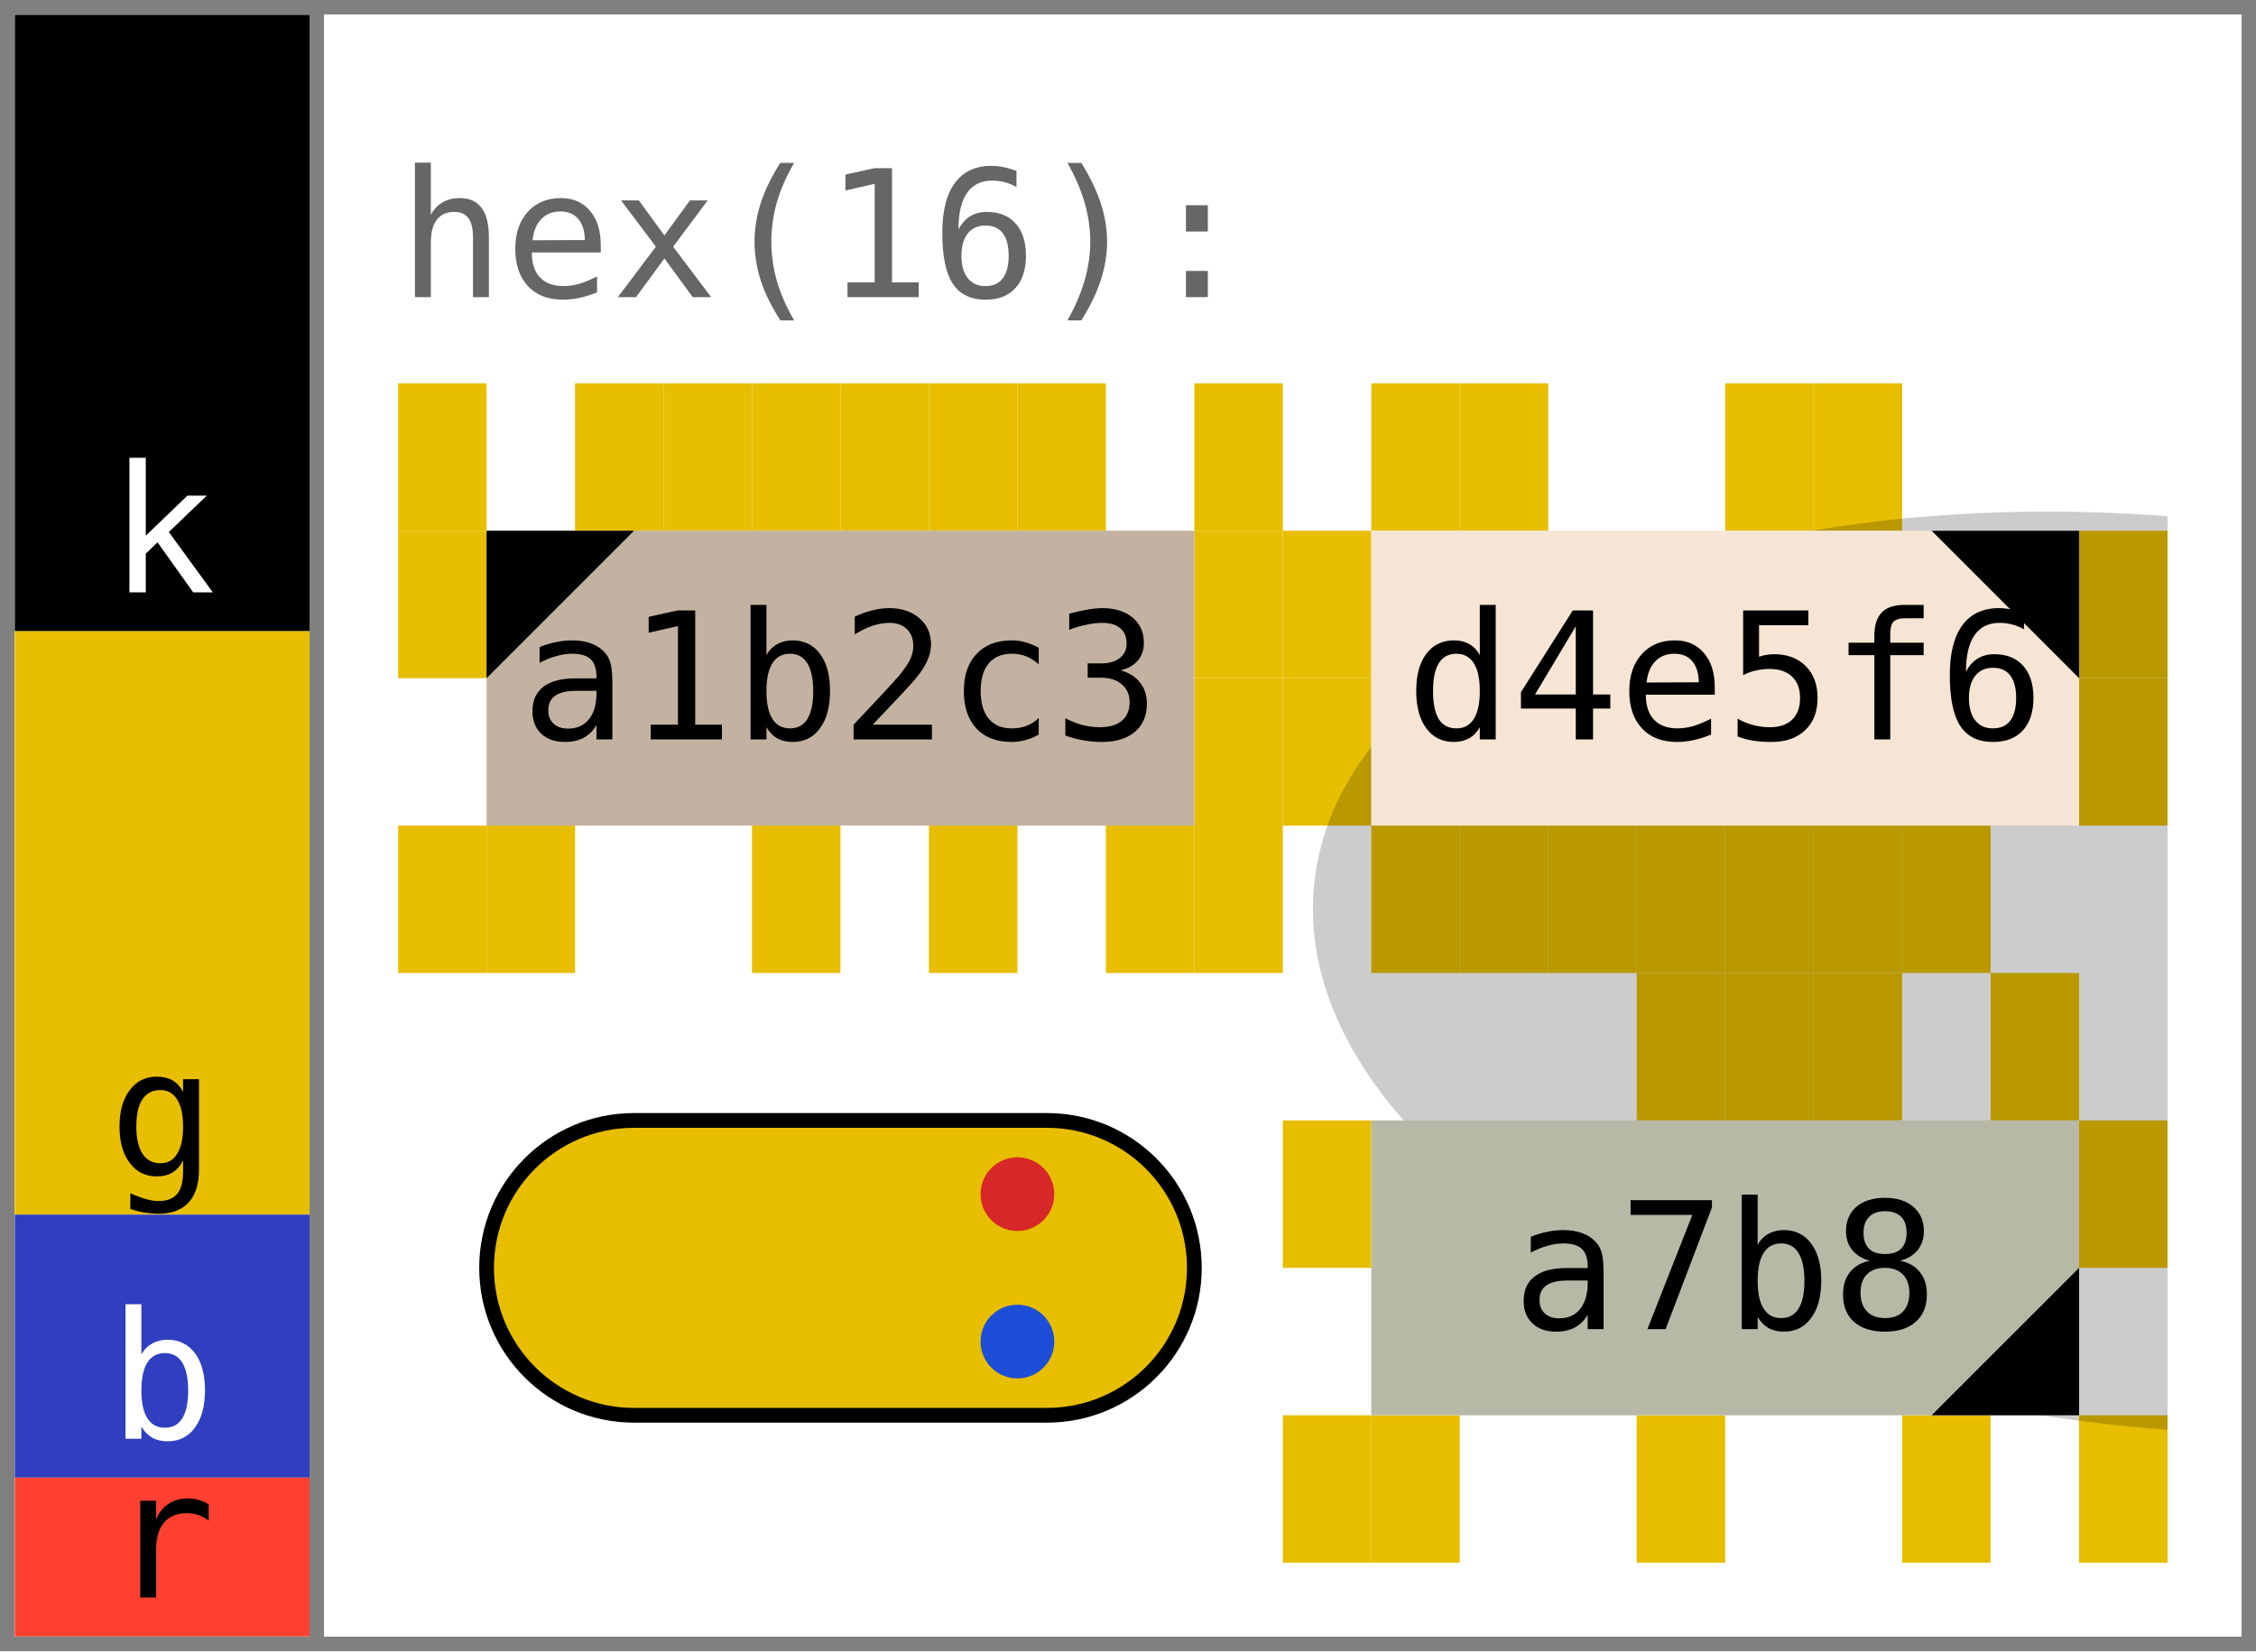
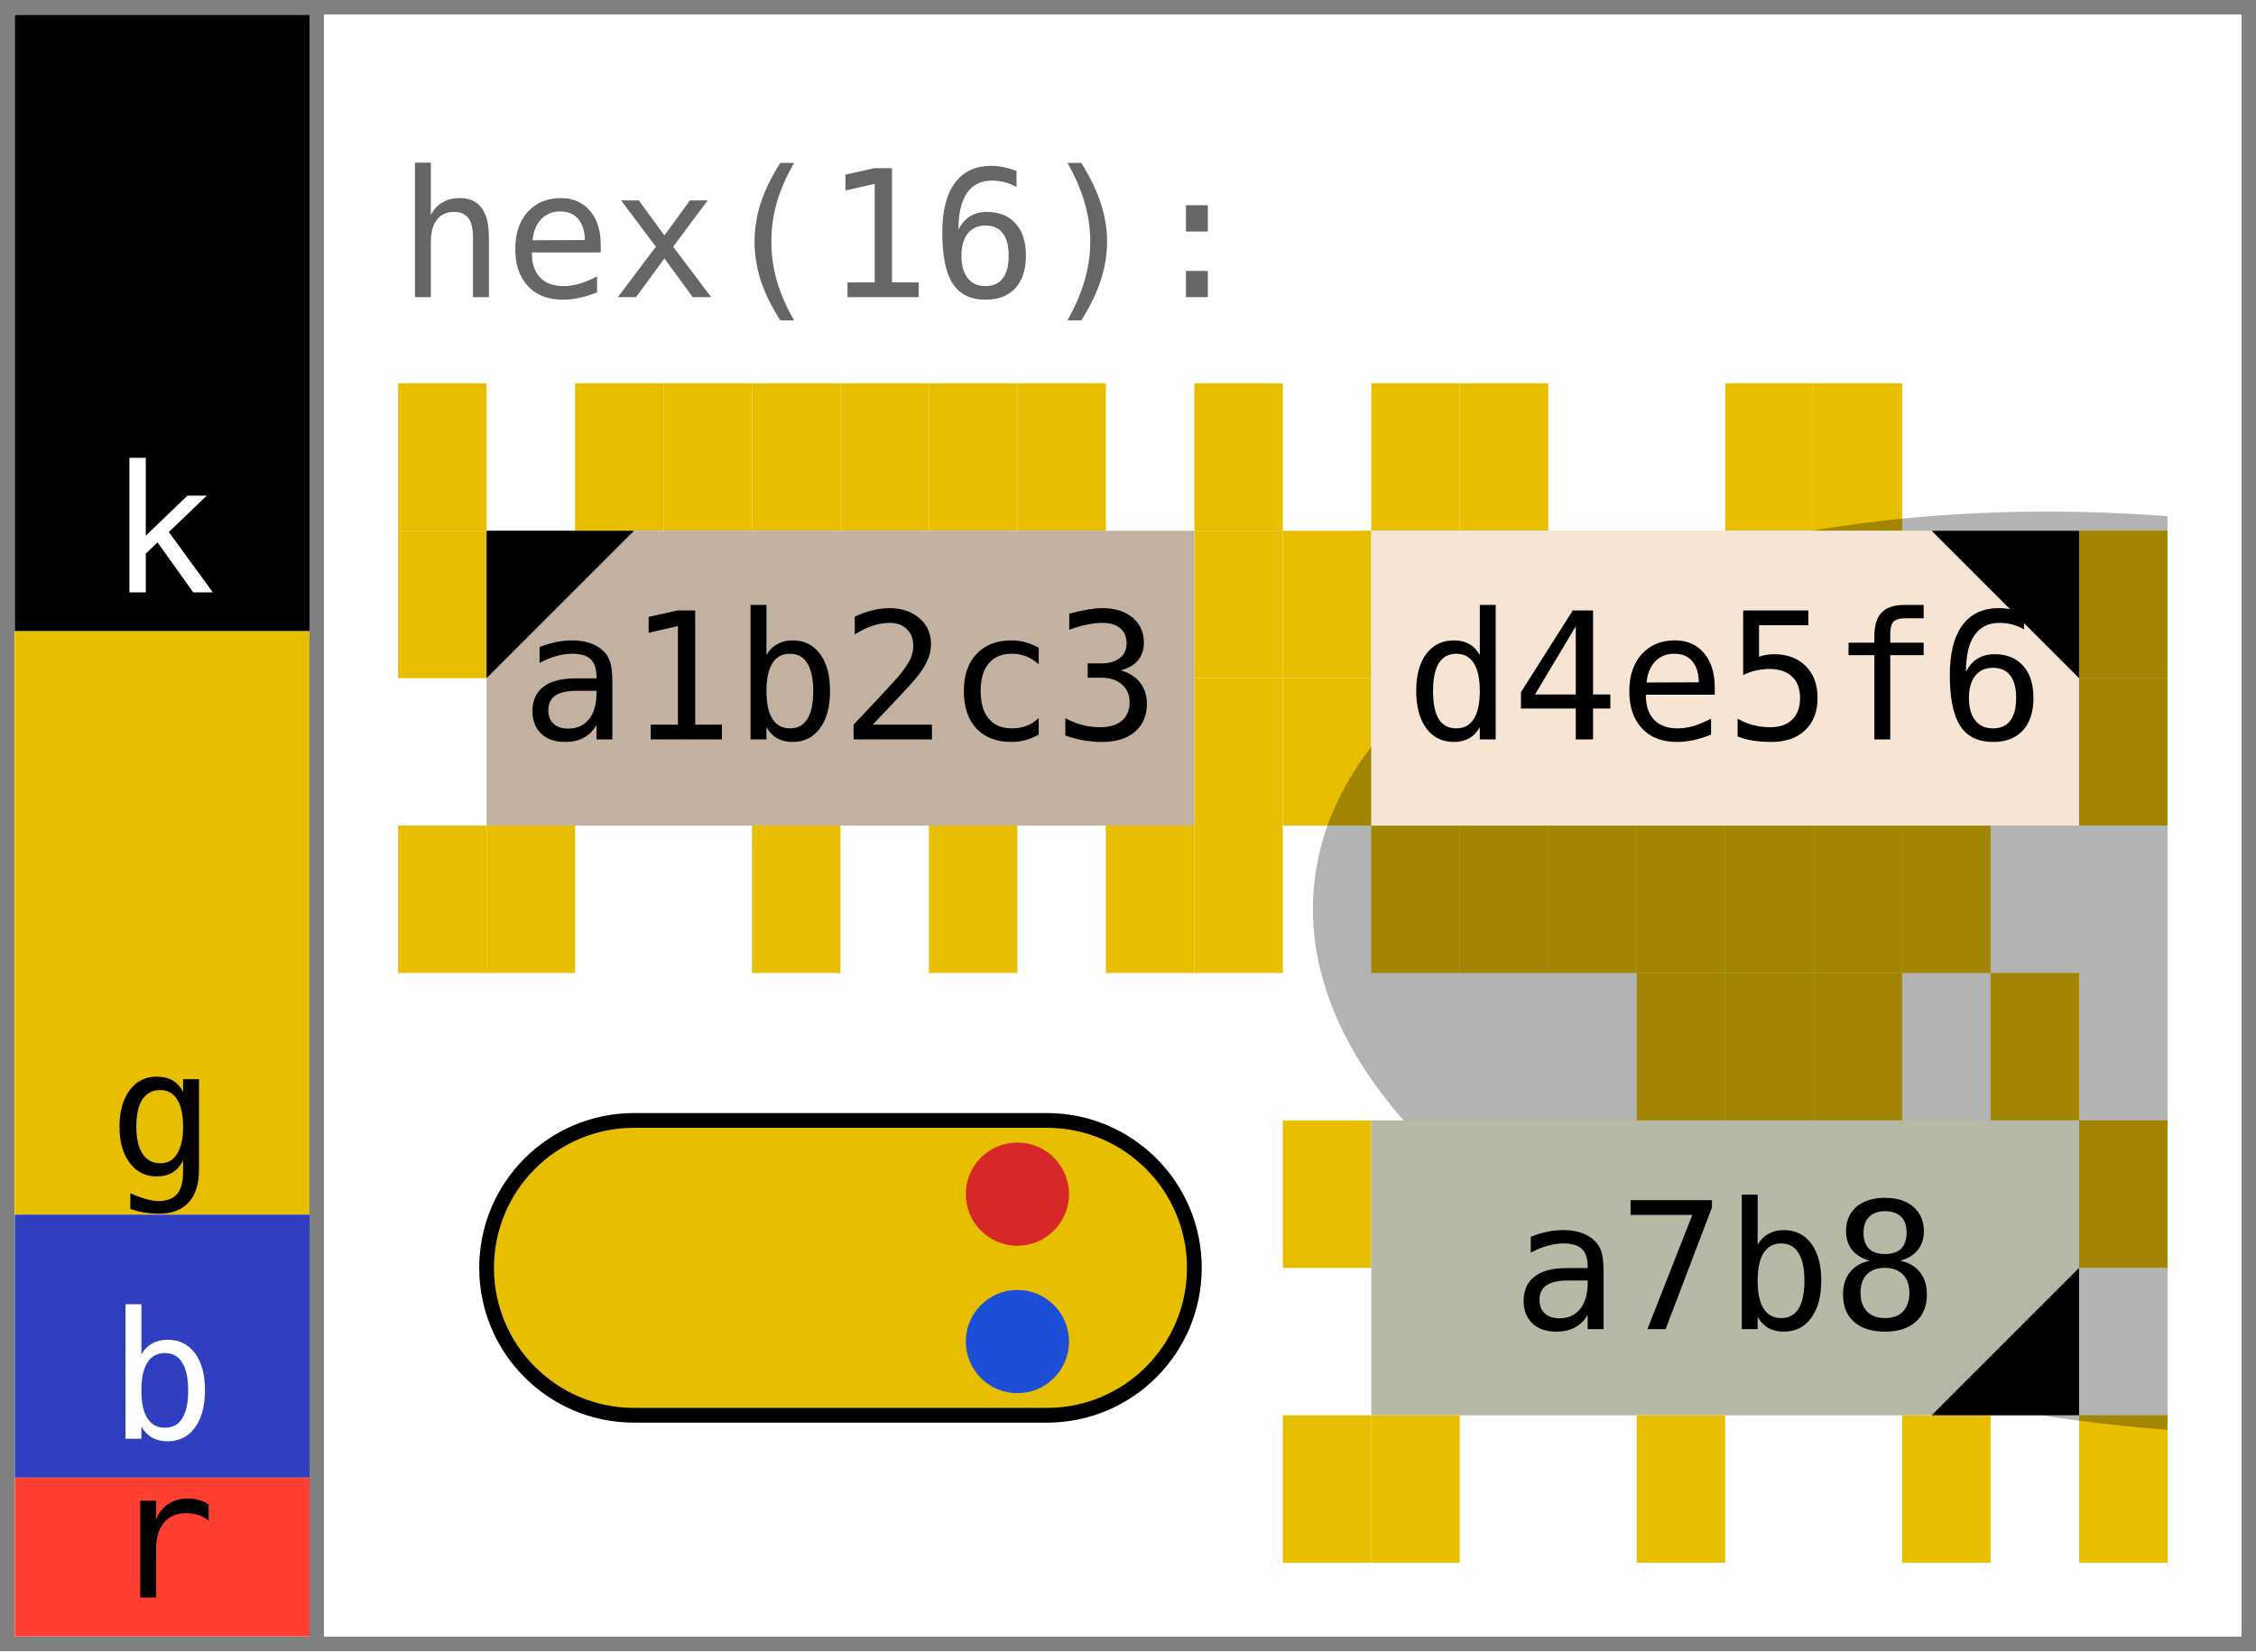
<svg xmlns="http://www.w3.org/2000/svg" width="153.0" height="112.0" viewBox="0 0 153.0 112.0" data-entviz-version="v6" data-entviz-lib="0.6.0" data-input-bytes="16" data-cols="2" data-rows="2">
  <defs>
    <clipPath id="grid-clip-b2befddfcc66b255-2x2">
      <rect x="27.0" y="26.0" width="120.0" height="80.0" />
    </clipPath>
  </defs>
  <rect x="0" y="0" width="153.0" height="112.0" fill="#ffffff" />
  <g data-channel="grid">
    <rect x="27.0" y="26.0" width="120.0" height="80.0" fill="#ffffff" />
    <g>
      <rect x="27.0" y="26.0" width="6.0" height="10.0" fill="#e7be00" />
      <rect x="39.0" y="26.0" width="6.0" height="10.0" fill="#e7be00" />
      <rect x="45.0" y="26.0" width="6.0" height="10.0" fill="#e7be00" />
      <rect x="51.0" y="26.0" width="6.0" height="10.0" fill="#e7be00" />
      <rect x="57.0" y="26.0" width="6.0" height="10.0" fill="#e7be00" />
      <rect x="63.0" y="26.0" width="6.0" height="10.0" fill="#e7be00" />
      <rect x="69.0" y="26.0" width="6.0" height="10.0" fill="#e7be00" />
      <rect x="81.0" y="26.0" width="6.0" height="10.0" fill="#e7be00" />
      <rect x="81.0" y="36.0" width="6.0" height="10.0" fill="#e7be00" />
      <rect x="81.0" y="46.0" width="6.0" height="10.0" fill="#e7be00" />
      <rect x="81.0" y="56.0" width="6.0" height="10.0" fill="#e7be00" />
      <rect x="75.0" y="56.0" width="6.0" height="10.0" fill="#e7be00" />
      <rect x="63.0" y="56.0" width="6.0" height="10.0" fill="#e7be00" />
      <rect x="51.0" y="56.0" width="6.0" height="10.0" fill="#e7be00" />
      <rect x="33.0" y="56.0" width="6.0" height="10.0" fill="#e7be00" />
      <rect x="27.0" y="56.0" width="6.0" height="10.0" fill="#e7be00" />
      <rect x="27.0" y="36.0" width="6.0" height="10.0" fill="#e7be00" />
      <rect x="93.0" y="26.0" width="6.0" height="10.0" fill="#e7be00" />
      <rect x="99.0" y="26.0" width="6.0" height="10.0" fill="#e7be00" />
      <rect x="117.0" y="26.0" width="6.0" height="10.0" fill="#e7be00" />
      <rect x="123.0" y="26.0" width="6.0" height="10.0" fill="#e7be00" />
      <rect x="141.0" y="36.0" width="6.0" height="10.0" fill="#e7be00" />
      <rect x="141.0" y="46.0" width="6.0" height="10.0" fill="#e7be00" />
      <rect x="129.0" y="56.0" width="6.0" height="10.0" fill="#e7be00" />
      <rect x="123.0" y="56.0" width="6.0" height="10.0" fill="#e7be00" />
      <rect x="117.0" y="56.0" width="6.0" height="10.0" fill="#e7be00" />
      <rect x="111.0" y="56.0" width="6.0" height="10.0" fill="#e7be00" />
      <rect x="105.0" y="56.0" width="6.0" height="10.0" fill="#e7be00" />
      <rect x="99.0" y="56.0" width="6.0" height="10.0" fill="#e7be00" />
      <rect x="93.0" y="56.0" width="6.0" height="10.0" fill="#e7be00" />
      <rect x="87.0" y="46.0" width="6.0" height="10.0" fill="#e7be00" />
      <rect x="87.0" y="36.0" width="6.0" height="10.0" fill="#e7be00" />
      <rect x="111.0" y="66.0" width="6.0" height="10.0" fill="#e7be00" />
      <rect x="117.0" y="66.0" width="6.0" height="10.0" fill="#e7be00" />
      <rect x="123.0" y="66.0" width="6.0" height="10.0" fill="#e7be00" />
      <rect x="135.0" y="66.0" width="6.0" height="10.0" fill="#e7be00" />
      <rect x="141.0" y="76.0" width="6.0" height="10.0" fill="#e7be00" />
      <rect x="141.0" y="96.0" width="6.0" height="10.0" fill="#e7be00" />
      <rect x="129.0" y="96.0" width="6.0" height="10.0" fill="#e7be00" />
      <rect x="111.0" y="96.0" width="6.0" height="10.0" fill="#e7be00" />
      <rect x="93.0" y="96.0" width="6.0" height="10.0" fill="#e7be00" />
      <rect x="87.0" y="96.0" width="6.0" height="10.0" fill="#e7be00" />
      <rect x="87.0" y="76.0" width="6.0" height="10.0" fill="#e7be00" />
    </g>
    <g clip-path="url(#grid-clip-b2befddfcc66b255-2x2)" data-channel="ellipse" data-ellipse-anchor-x="147.0" data-ellipse-anchor-y="66.0" data-ellipse-rx="30.86382996324338" data-ellipse-ry="58.18590894709817" data-ellipse-rotation-deg="96.0">
-       <ellipse cx="147.0" cy="66.0" rx="30.864" ry="58.186" transform="rotate(96.0 147.0 66.0)" fill="#000000" fill-opacity="0.2" />
+       <ellipse cx="147.0" cy="66.0" rx="30.864" ry="58.186" transform="rotate(96.0 147.0 66.0)" fill="#000000" fill-opacity="0.3" />
    </g>
    <g>
      <g data-channel="cell" data-cell-index="0" data-cell-row="0" data-cell-col="0" data-cell-quartile="1">
        <rect x="33.0" y="36.0" width="48.0" height="20.0" fill="#c3b2a1" />
        <text x="57.0" y="46.0" fill="#000000" style="font-family: &quot;JetBrains Mono&quot;, &quot;Menlo&quot;, &quot;Consolas&quot;, &quot;DejaVu Sans Mono&quot;, &quot;Liberation Mono&quot;, &quot;Roboto Mono&quot;, &quot;Noto Sans Mono&quot;, monospace; font-size: 12.0px;" text-anchor="middle" dominant-baseline="central">a1b2c3</text>
        <polygon points="33.0,36.0 43.0,36.0 33.0,46.0" fill="#000000" />
      </g>
      <g data-channel="cell" data-cell-index="1" data-cell-row="0" data-cell-col="1" data-cell-quartile="2">
        <rect x="93.0" y="36.0" width="48.0" height="20.0" fill="#f6e5d4" />
        <text x="117.0" y="46.0" fill="#000000" style="font-family: &quot;JetBrains Mono&quot;, &quot;Menlo&quot;, &quot;Consolas&quot;, &quot;DejaVu Sans Mono&quot;, &quot;Liberation Mono&quot;, &quot;Roboto Mono&quot;, &quot;Noto Sans Mono&quot;, monospace; font-size: 12.0px;" text-anchor="middle" dominant-baseline="central">d4e5f6</text>
        <polygon points="141.0,36.0 131.0,36.0 141.0,46.0" fill="#000000" />
      </g>
      <g data-channel="cell" data-cell-index="2" data-cell-row="1" data-cell-col="0" data-cell-blank="true" data-cell-blank-map="true">
        <rect x="33.0" y="76.0" width="48.0" height="20.0" rx="10.0" ry="10.0" fill="#e7be00" stroke="#000000" stroke-width="1" />
-         <circle cx="69.0" cy="81.0" r="2.5" fill="#d62828" data-blank-map-max="true" />
-         <circle cx="69.0" cy="91.0" r="2.5" fill="#1d4ed8" data-blank-map-min="true" />
+         <circle cx="69.0" cy="81.0" r="3.5" fill="#d62828" data-blank-map-max="true" />
+         <circle cx="69.0" cy="91.0" r="3.5" fill="#1d4ed8" data-blank-map-min="true" />
      </g>
      <g data-channel="cell" data-cell-index="3" data-cell-row="1" data-cell-col="1" data-cell-quartile="3">
        <rect x="93.0" y="76.0" width="48.0" height="20.0" fill="#b8b8a7" />
        <text x="117.0" y="86.0" fill="#000000" style="font-family: &quot;JetBrains Mono&quot;, &quot;Menlo&quot;, &quot;Consolas&quot;, &quot;DejaVu Sans Mono&quot;, &quot;Liberation Mono&quot;, &quot;Roboto Mono&quot;, &quot;Noto Sans Mono&quot;, monospace; font-size: 12.0px;" text-anchor="middle" dominant-baseline="central">a7b8</text>
        <polygon points="141.0,96.0 141.0,86.0 131.0,96.0" fill="#000000" />
      </g>
    </g>
  </g>
  <g data-channel="color-bar">
    <g data-color-bar-rank="0" data-color-bar-band="K">
      <rect x="1" y="1" width="20.0" height="41.817" fill="#000000" />
      <text x="11.0" y="40.177" fill="#ffffff" style="font-family: &quot;JetBrains Mono&quot;, &quot;Menlo&quot;, &quot;Consolas&quot;, &quot;DejaVu Sans Mono&quot;, &quot;Liberation Mono&quot;, &quot;Roboto Mono&quot;, &quot;Noto Sans Mono&quot;, monospace; font-size: 12.0px;" text-anchor="middle" data-color-bar-letter="true">k</text>
    </g>
    <g data-color-bar-rank="1" data-color-bar-band="G">
      <rect x="1" y="42.817" width="20.0" height="39.573" fill="#e7be00" />
      <text x="11.0" y="79.75" fill="#000000" style="font-family: &quot;JetBrains Mono&quot;, &quot;Menlo&quot;, &quot;Consolas&quot;, &quot;DejaVu Sans Mono&quot;, &quot;Liberation Mono&quot;, &quot;Roboto Mono&quot;, &quot;Noto Sans Mono&quot;, monospace; font-size: 12.0px;" text-anchor="middle" data-color-bar-letter="true">g</text>
    </g>
    <g data-color-bar-rank="2" data-color-bar-band="B">
      <rect x="1" y="82.39" width="20.0" height="17.843" fill="#2f3fbf" />
      <text x="11.0" y="97.593" fill="#ffffff" style="font-family: &quot;JetBrains Mono&quot;, &quot;Menlo&quot;, &quot;Consolas&quot;, &quot;DejaVu Sans Mono&quot;, &quot;Liberation Mono&quot;, &quot;Roboto Mono&quot;, &quot;Noto Sans Mono&quot;, monospace; font-size: 12.0px;" text-anchor="middle" data-color-bar-letter="true">b</text>
    </g>
    <g data-color-bar-rank="3" data-color-bar-band="R">
      <rect x="1" y="100.233" width="20.0" height="10.767" fill="#ff3f2f" />
      <text x="11.0" y="108.36" fill="#000000" style="font-family: &quot;JetBrains Mono&quot;, &quot;Menlo&quot;, &quot;Consolas&quot;, &quot;DejaVu Sans Mono&quot;, &quot;Liberation Mono&quot;, &quot;Roboto Mono&quot;, &quot;Noto Sans Mono&quot;, monospace; font-size: 12.0px;" text-anchor="middle" data-color-bar-letter="true">r</text>
    </g>
  </g>
  <g data-channel="label-top">
    <text x="27.0" y="16.0" fill="#666666" style="font-family: &quot;JetBrains Mono&quot;, &quot;Menlo&quot;, &quot;Consolas&quot;, &quot;DejaVu Sans Mono&quot;, &quot;Liberation Mono&quot;, &quot;Roboto Mono&quot;, &quot;Noto Sans Mono&quot;, monospace; font-size: 12.0px;" dominant-baseline="central">hex(16):</text>
  </g>
  <line x1="0" y1="0.5" x2="153.0" y2="0.5" stroke="#808080" stroke-width="1" shape-rendering="crispEdges" />
  <line x1="152.5" y1="0" x2="152.5" y2="112.0" stroke="#808080" stroke-width="1" shape-rendering="crispEdges" />
  <line x1="0" y1="111.5" x2="153.0" y2="111.5" stroke="#808080" stroke-width="1" shape-rendering="crispEdges" />
  <line x1="0.5" y1="0" x2="0.5" y2="112.0" stroke="#808080" stroke-width="1" shape-rendering="crispEdges" />
  <line x1="21.5" y1="0" x2="21.5" y2="112.0" stroke="#808080" stroke-width="1" shape-rendering="crispEdges" />
</svg>
